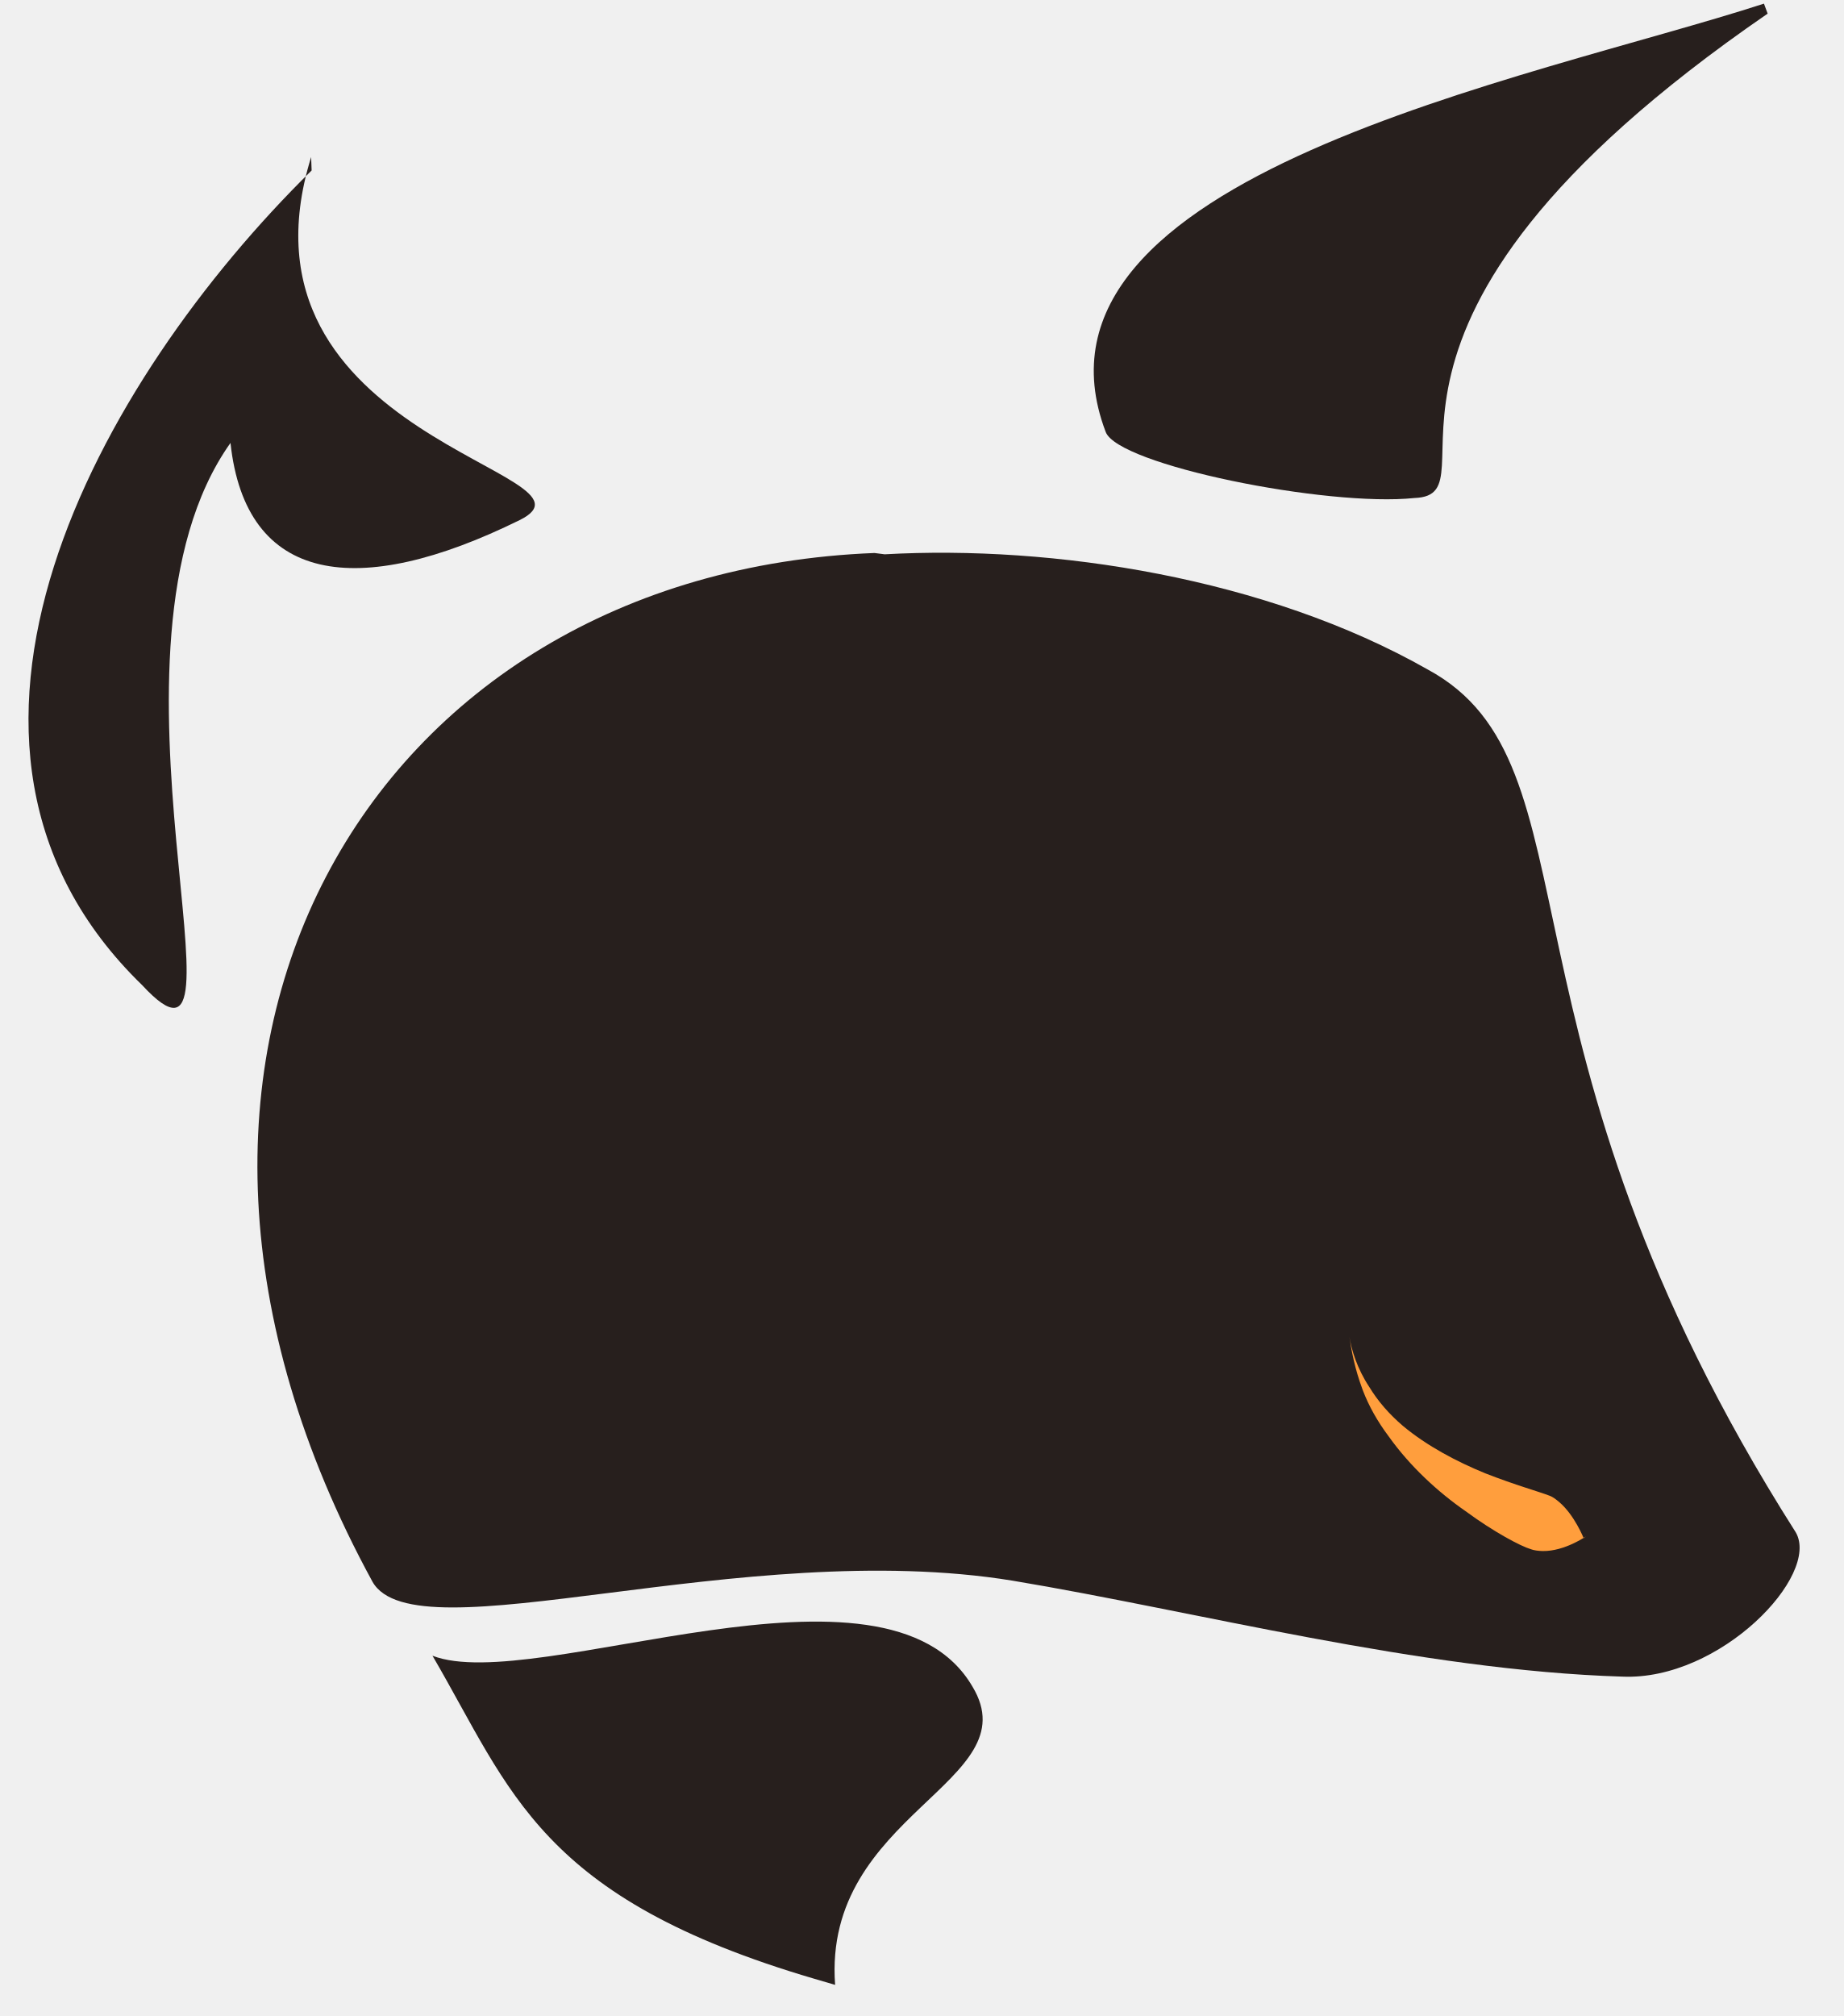
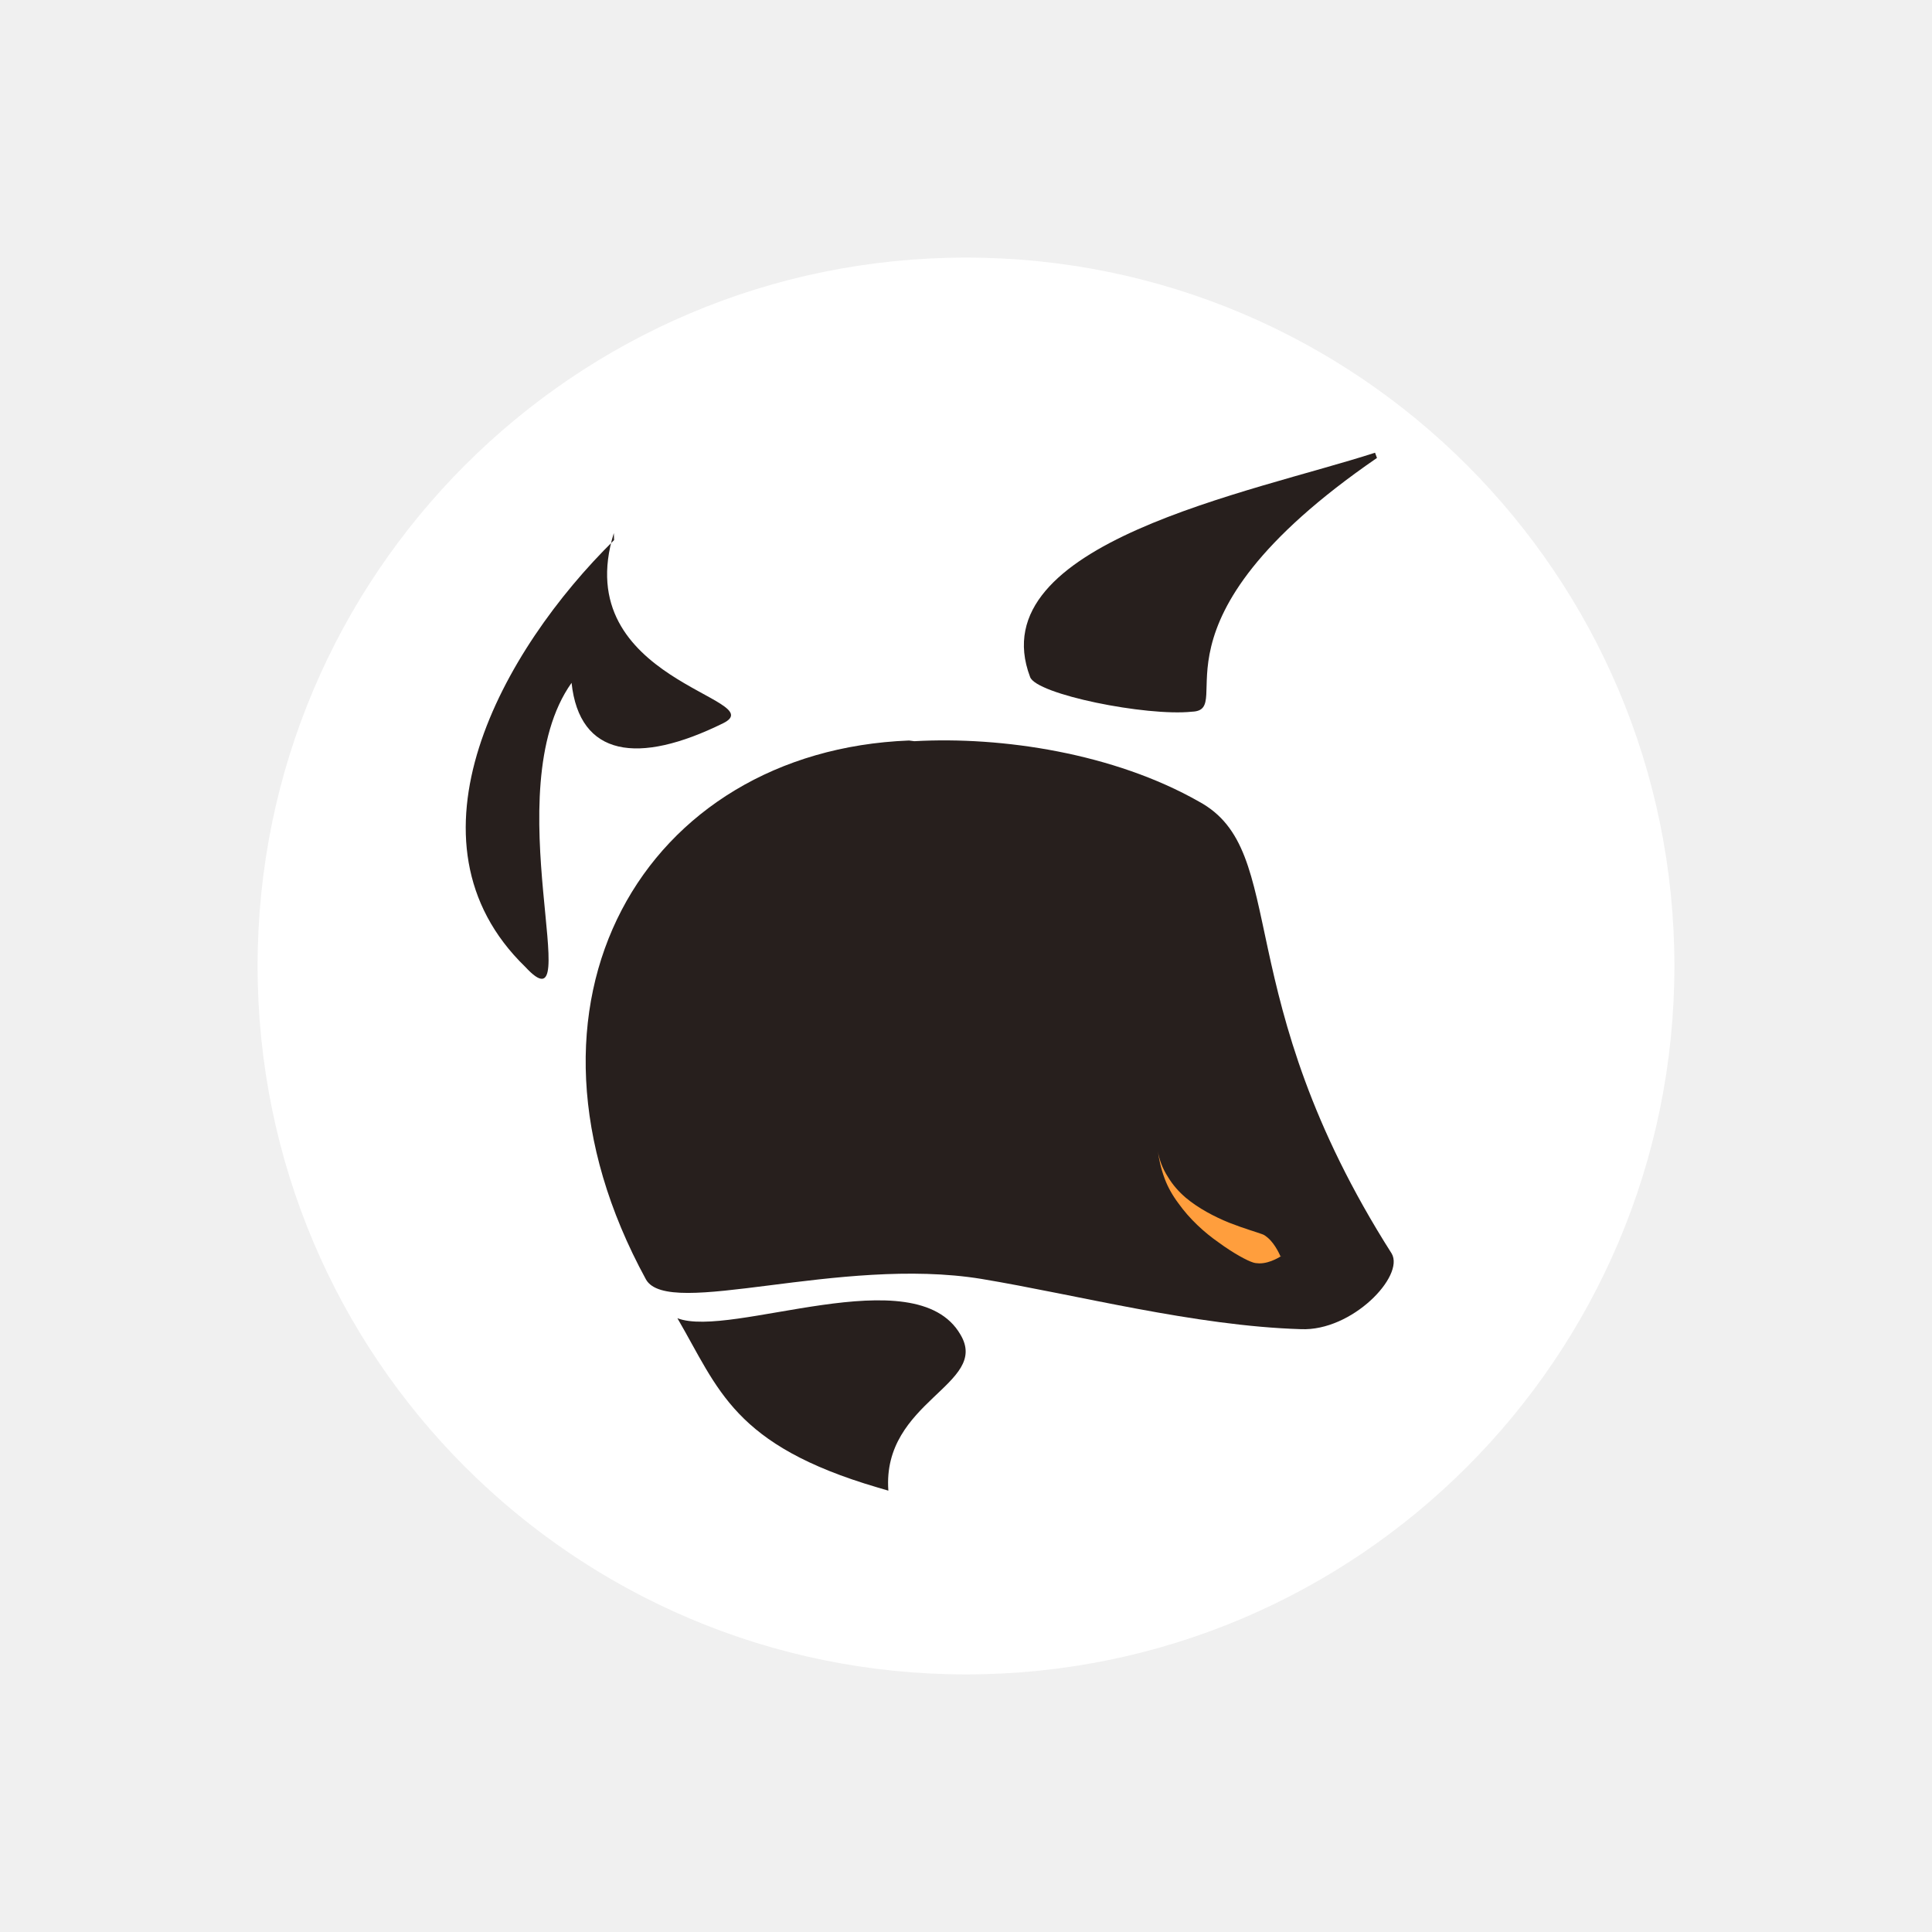
- <svg xmlns="http://www.w3.org/2000/svg" width="75" height="82" viewBox="0 0 75 82" fill="none">
-   <path d="M71.908 0.554C53.186 13.424 61.102 20.128 57.543 20.256C53.994 20.631 45.435 18.91 44.975 17.557C41.038 7.146 62.275 3.23 71.757 0.148L71.908 0.554Z" fill="#271F1D" />
-   <path d="M12.657 6.387C9.097 17.889 25.042 19.233 21.137 21.156C14.539 24.408 9.993 23.749 9.376 18.016C3.376 26.454 10.69 45.376 5.784 40.071C-4.297 30.294 3.994 15.469 12.677 6.934L12.657 6.387Z" fill="#271F1D" />
-   <path d="M33.972 80.734C33.461 73.764 41.898 72.501 39.565 68.611C36.059 62.57 21.763 68.964 17.593 67.346C20.806 72.849 21.922 77.194 33.141 80.49L33.972 80.734Z" fill="#271F1D" />
-   <path d="M35.574 22.493C15.047 23.299 3.417 42.836 15.154 64.339C16.91 67.428 30.162 62.497 41.19 64.293C48.635 65.532 57.766 67.944 65.998 68.196C69.978 68.368 74.071 64.069 73.049 62.324C60.266 42.228 65.21 31.087 58.082 27.233C51.507 23.495 42.825 22.163 35.987 22.546L35.574 22.493Z" fill="#271F1D" />
-   <path d="M64.424 62.566C64.424 62.566 64.048 61.62 63.426 61.094C63.293 60.98 63.158 60.885 63.061 60.847C62.574 60.659 61.675 60.417 60.424 59.928C59.283 59.462 58.054 58.821 57.065 57.993C56.514 57.52 56.057 57.002 55.692 56.398C55.214 55.675 54.981 54.916 54.893 54.371C54.976 54.93 55.104 55.652 55.437 56.544C55.679 57.18 56.031 57.811 56.492 58.425C57.358 59.641 58.491 60.683 59.616 61.464C60.77 62.314 61.86 62.891 62.275 63.013C62.396 63.059 62.566 63.084 62.758 63.088C63.649 63.102 64.518 62.49 64.518 62.49L64.424 62.566Z" fill="#FF9E3D" />
+ <svg xmlns="http://www.w3.org/2000/svg" width="200" height="200" viewBox="0 0 150 150" fill="none">
+   <circle cx="50%" cy="50%" r="55" fill="white" />
+   <g transform="translate(35, 35)">
+     <path d="M71.908 0.554C53.186 13.424 61.102 20.128 57.543 20.256C53.994 20.631 45.435 18.91 44.975 17.557C41.038 7.146 62.275 3.23 71.757 0.148L71.908 0.554Z" fill="#271F1D" />
+     <path d="M12.657 6.387C9.097 17.889 25.042 19.233 21.137 21.156C14.539 24.408 9.993 23.749 9.376 18.016C3.376 26.454 10.69 45.376 5.784 40.071C-4.297 30.294 3.994 15.469 12.677 6.934L12.657 6.387Z" fill="#271F1D" />
+     <path d="M33.972 80.734C33.461 73.764 41.898 72.501 39.565 68.611C36.059 62.57 21.763 68.964 17.593 67.346C20.806 72.849 21.922 77.194 33.141 80.49L33.972 80.734Z" fill="#271F1D" />
+     <path d="M35.574 22.493C15.047 23.299 3.417 42.836 15.154 64.339C16.91 67.428 30.162 62.497 41.19 64.293C48.635 65.532 57.766 67.944 65.998 68.196C69.978 68.368 74.071 64.069 73.049 62.324C60.266 42.228 65.21 31.087 58.082 27.233C51.507 23.495 42.825 22.163 35.987 22.546L35.574 22.493Z" fill="#271F1D" />
+     <path d="M64.424 62.566C64.424 62.566 64.048 61.62 63.426 61.094C63.293 60.98 63.158 60.885 63.061 60.847C62.574 60.659 61.675 60.417 60.424 59.928C59.283 59.462 58.054 58.821 57.065 57.993C56.514 57.52 56.057 57.002 55.692 56.398C55.214 55.675 54.981 54.916 54.893 54.371C54.976 54.93 55.104 55.652 55.437 56.544C55.679 57.18 56.031 57.811 56.492 58.425C57.358 59.641 58.491 60.683 59.616 61.464C60.77 62.314 61.86 62.891 62.275 63.013C62.396 63.059 62.566 63.084 62.758 63.088C63.649 63.102 64.518 62.49 64.518 62.49L64.424 62.566Z" fill="#FF9E3D" />
+   </g>
</svg>
